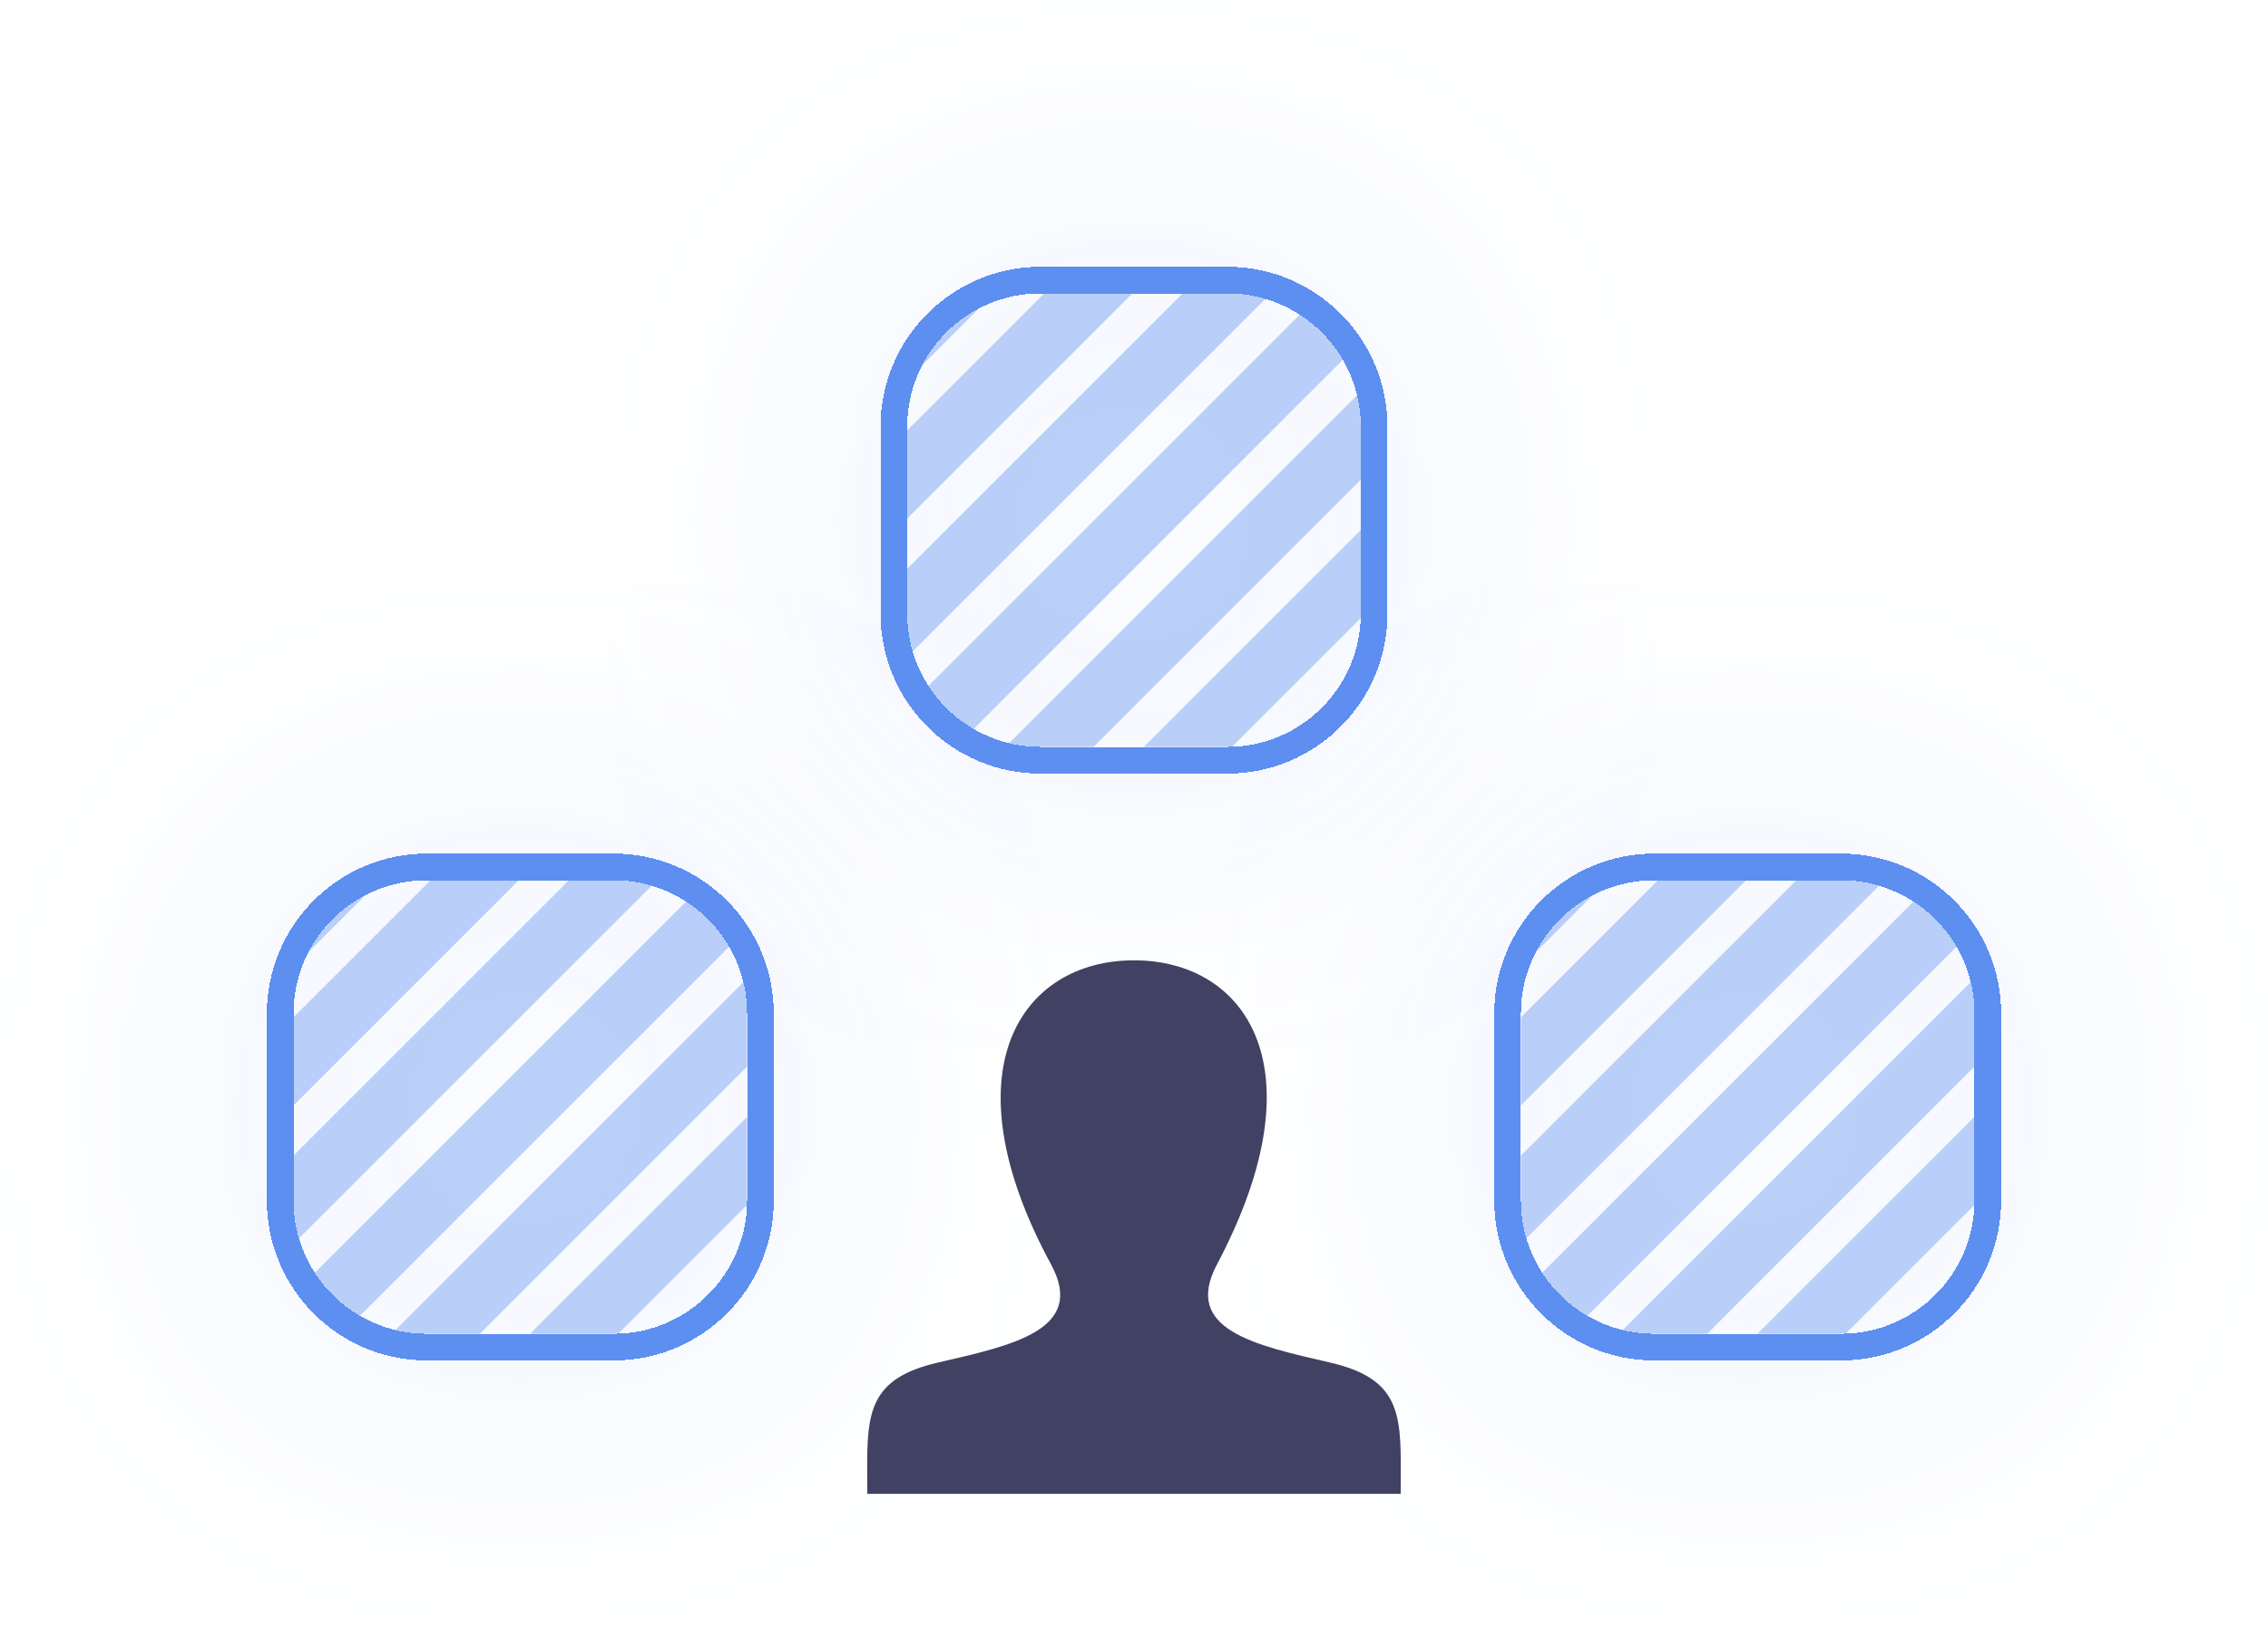
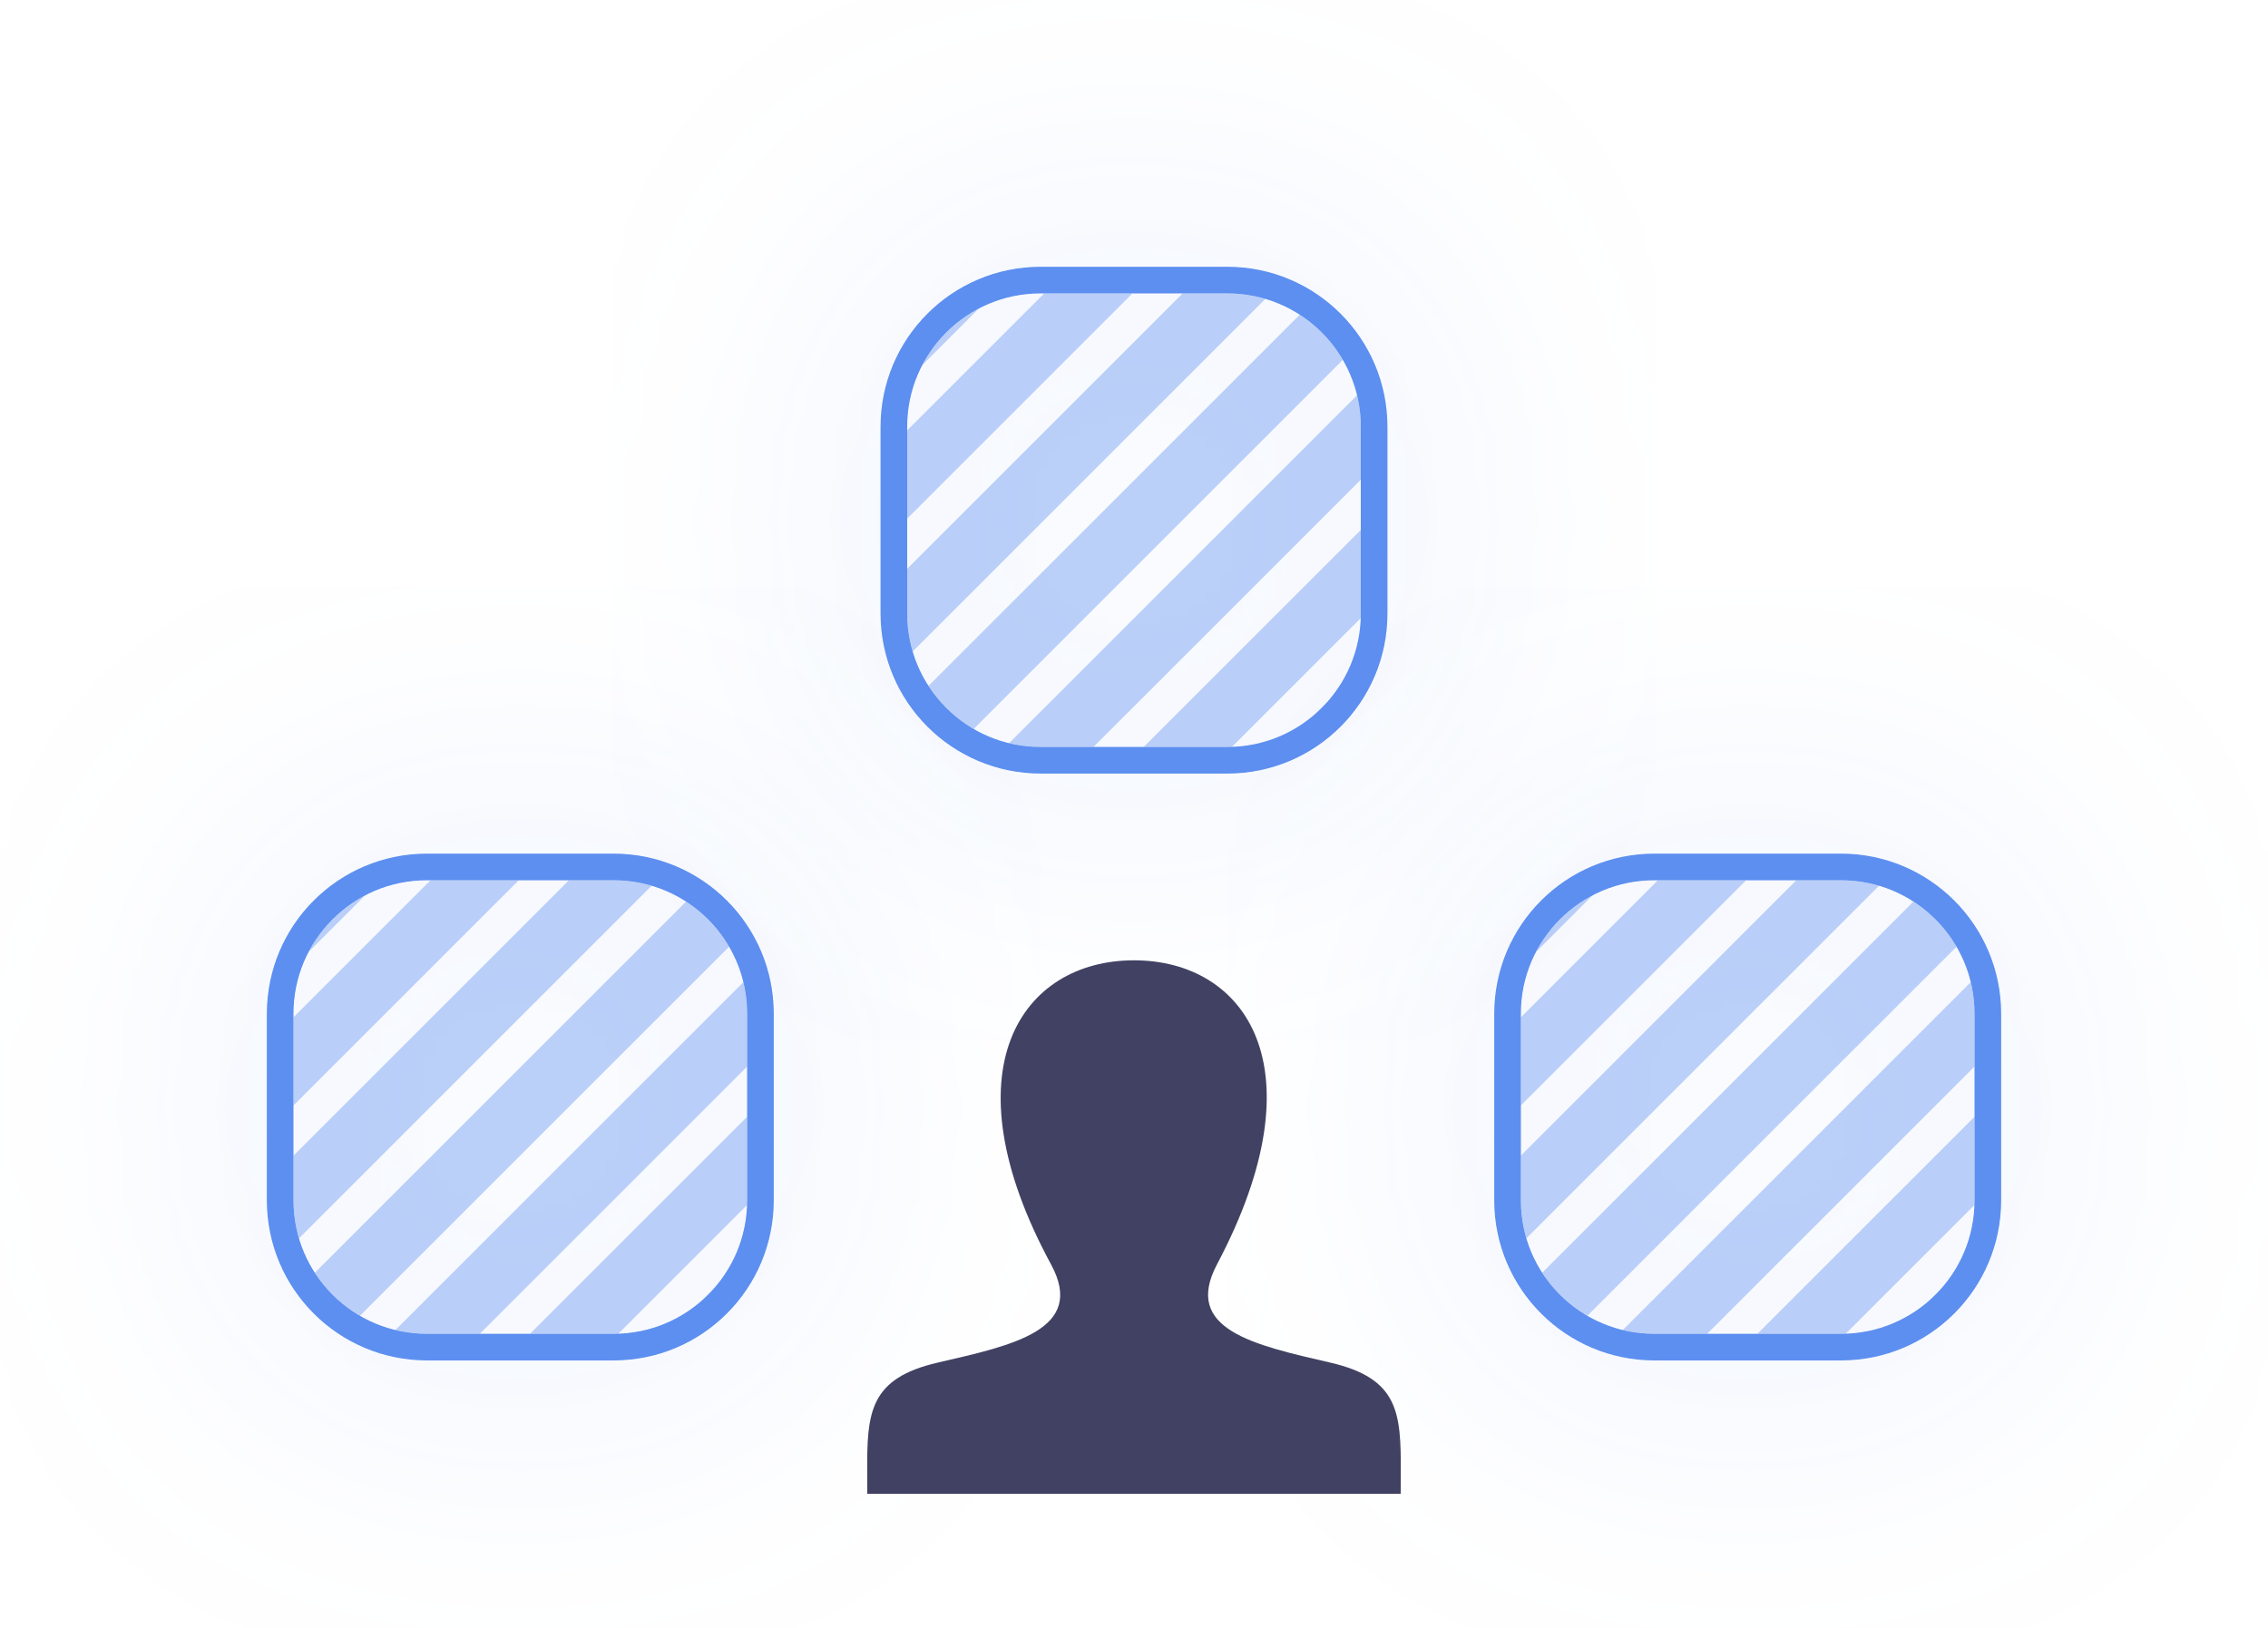
<svg xmlns="http://www.w3.org/2000/svg" width="170" height="122" viewBox="0 0 170 122" fill="none">
  <g filter="url(#filter0_d_427_153)">
-     <rect x="21" y="65" width="36" height="36" rx="11" stroke="#5D8FF0" stroke-width="2" shape-rendering="crispEdges" />
+     <rect x="21" y="65" width="36" height="36" rx="11" stroke="#5D8FF0" stroke-width="2" />
  </g>
  <g filter="url(#filter1_d_427_153)">
-     <rect x="67" y="21" width="36" height="36" rx="11" stroke="#5D8FF0" stroke-width="2" shape-rendering="crispEdges" />
+     <rect x="67" y="21" width="36" height="36" rx="11" stroke="#5D8FF0" stroke-width="2" />
  </g>
  <path fill-rule="evenodd" clip-rule="evenodd" d="M68 38.879V32.269L78.269 22H84.879L68 38.879ZM68.41 48.845C68.143 47.943 68 46.988 68 46V42.645L88.645 22H92C92.988 22 93.943 22.143 94.845 22.41L68.41 48.845ZM72.981 54.651C71.615 53.857 70.454 52.748 69.598 51.424L97.424 23.598C98.748 24.454 99.857 25.615 100.651 26.981L72.981 54.651ZM81.965 56H78C77.186 56 76.394 55.903 75.636 55.719L101.719 29.636C101.903 30.394 102 31.186 102 32V35.965L81.965 56ZM92.347 55.994C92.232 55.998 92.116 56 92 56H85.731L102 39.731V46C102 46.116 101.998 46.232 101.994 46.347L92.347 55.994ZM99.551 52.556C99.243 52.911 98.911 53.243 98.556 53.551L99.551 52.556ZM73.367 23.136L69.136 27.367C70.081 25.562 71.562 24.081 73.367 23.136Z" fill="#5D8FF0" fill-opacity="0.4" />
  <path fill-rule="evenodd" clip-rule="evenodd" d="M22 82.879V76.269L32.269 66H38.879L22 82.879ZM22.41 92.845C22.143 91.943 22 90.988 22 90V86.645L42.645 66H46C46.988 66 47.943 66.143 48.845 66.41L22.41 92.845ZM26.981 98.651C25.615 97.857 24.454 96.748 23.598 95.424L51.424 67.598C52.748 68.454 53.857 69.615 54.651 70.981L26.981 98.651ZM35.965 100H32C31.186 100 30.394 99.903 29.636 99.719L55.719 73.636C55.903 74.394 56 75.186 56 76V79.965L35.965 100ZM46.347 99.994C46.232 99.998 46.116 100 46 100H39.731L56 83.731V90C56 90.116 55.998 90.232 55.994 90.347L46.347 99.994ZM53.551 96.556C53.243 96.911 52.911 97.243 52.556 97.551L53.551 96.556ZM27.367 67.136L23.136 71.367C24.081 69.562 25.562 68.081 27.367 67.136Z" fill="#5D8FF0" fill-opacity="0.4" />
  <path fill-rule="evenodd" clip-rule="evenodd" d="M114 82.879V76.269L124.269 66H130.879L114 82.879ZM114.41 92.845C114.143 91.943 114 90.988 114 90V86.645L134.645 66H138C138.988 66 139.943 66.143 140.845 66.41L114.41 92.845ZM118.981 98.651C117.615 97.857 116.454 96.748 115.598 95.424L143.424 67.598C144.748 68.454 145.857 69.615 146.651 70.981L118.981 98.651ZM127.964 100H124C123.185 100 122.394 99.903 121.636 99.719L147.719 73.636C147.903 74.394 148 75.186 148 76V79.965L127.964 100ZM138.347 99.994C138.232 99.998 138.116 100 138 100H131.731L148 83.731V90C148 90.116 147.998 90.232 147.994 90.347L138.347 99.994ZM145.551 96.556C145.243 96.911 144.911 97.243 144.556 97.551L145.551 96.556ZM119.367 67.136L115.136 71.367C116.081 69.562 117.562 68.081 119.367 67.136Z" fill="#5D8FF0" fill-opacity="0.4" />
  <g filter="url(#filter2_d_427_153)">
-     <rect x="113" y="65" width="36" height="36" rx="11" stroke="#5D8FF0" stroke-width="2" shape-rendering="crispEdges" />
+     <rect x="113" y="65" width="36" height="36" rx="11" stroke="#5D8FF0" stroke-width="2" />
  </g>
  <path d="M99.704 102.16C93.972 100.837 88.638 99.677 91.221 94.797C99.088 79.943 93.306 72 85.001 72C76.531 72 70.894 80.248 78.781 94.797C81.442 99.705 75.906 100.865 70.297 102.16C65.176 103.343 64.984 105.887 65.001 110.333L65.007 112H104.991L104.997 110.385C105.017 105.905 104.844 103.348 99.704 102.16V102.16Z" fill="#414163" />
  <defs>
    <filter id="filter0_d_427_153" x="0" y="44" width="78" height="78" filterUnits="userSpaceOnUse" color-interpolation-filters="sRGB">
      <feFlood flood-opacity="0" result="BackgroundImageFix" />
      <feColorMatrix in="SourceAlpha" type="matrix" values="0 0 0 0 0 0 0 0 0 0 0 0 0 0 0 0 0 0 127 0" result="hardAlpha" />
      <feOffset />
      <feGaussianBlur stdDeviation="10" />
      <feComposite in2="hardAlpha" operator="out" />
      <feColorMatrix type="matrix" values="0 0 0 0 0.365 0 0 0 0 0.561 0 0 0 0 0.941 0 0 0 0.55 0" />
      <feBlend mode="normal" in2="BackgroundImageFix" result="effect1_dropShadow_427_153" />
      <feBlend mode="normal" in="SourceGraphic" in2="effect1_dropShadow_427_153" result="shape" />
    </filter>
    <filter id="filter1_d_427_153" x="46" y="0" width="78" height="78" filterUnits="userSpaceOnUse" color-interpolation-filters="sRGB">
      <feFlood flood-opacity="0" result="BackgroundImageFix" />
      <feColorMatrix in="SourceAlpha" type="matrix" values="0 0 0 0 0 0 0 0 0 0 0 0 0 0 0 0 0 0 127 0" result="hardAlpha" />
      <feOffset />
      <feGaussianBlur stdDeviation="10" />
      <feComposite in2="hardAlpha" operator="out" />
      <feColorMatrix type="matrix" values="0 0 0 0 0.365 0 0 0 0 0.561 0 0 0 0 0.941 0 0 0 0.55 0" />
      <feBlend mode="normal" in2="BackgroundImageFix" result="effect1_dropShadow_427_153" />
      <feBlend mode="normal" in="SourceGraphic" in2="effect1_dropShadow_427_153" result="shape" />
    </filter>
    <filter id="filter2_d_427_153" x="92" y="44" width="78" height="78" filterUnits="userSpaceOnUse" color-interpolation-filters="sRGB">
      <feFlood flood-opacity="0" result="BackgroundImageFix" />
      <feColorMatrix in="SourceAlpha" type="matrix" values="0 0 0 0 0 0 0 0 0 0 0 0 0 0 0 0 0 0 127 0" result="hardAlpha" />
      <feOffset />
      <feGaussianBlur stdDeviation="10" />
      <feComposite in2="hardAlpha" operator="out" />
      <feColorMatrix type="matrix" values="0 0 0 0 0.365 0 0 0 0 0.561 0 0 0 0 0.941 0 0 0 0.55 0" />
      <feBlend mode="normal" in2="BackgroundImageFix" result="effect1_dropShadow_427_153" />
      <feBlend mode="normal" in="SourceGraphic" in2="effect1_dropShadow_427_153" result="shape" />
    </filter>
  </defs>
</svg>
